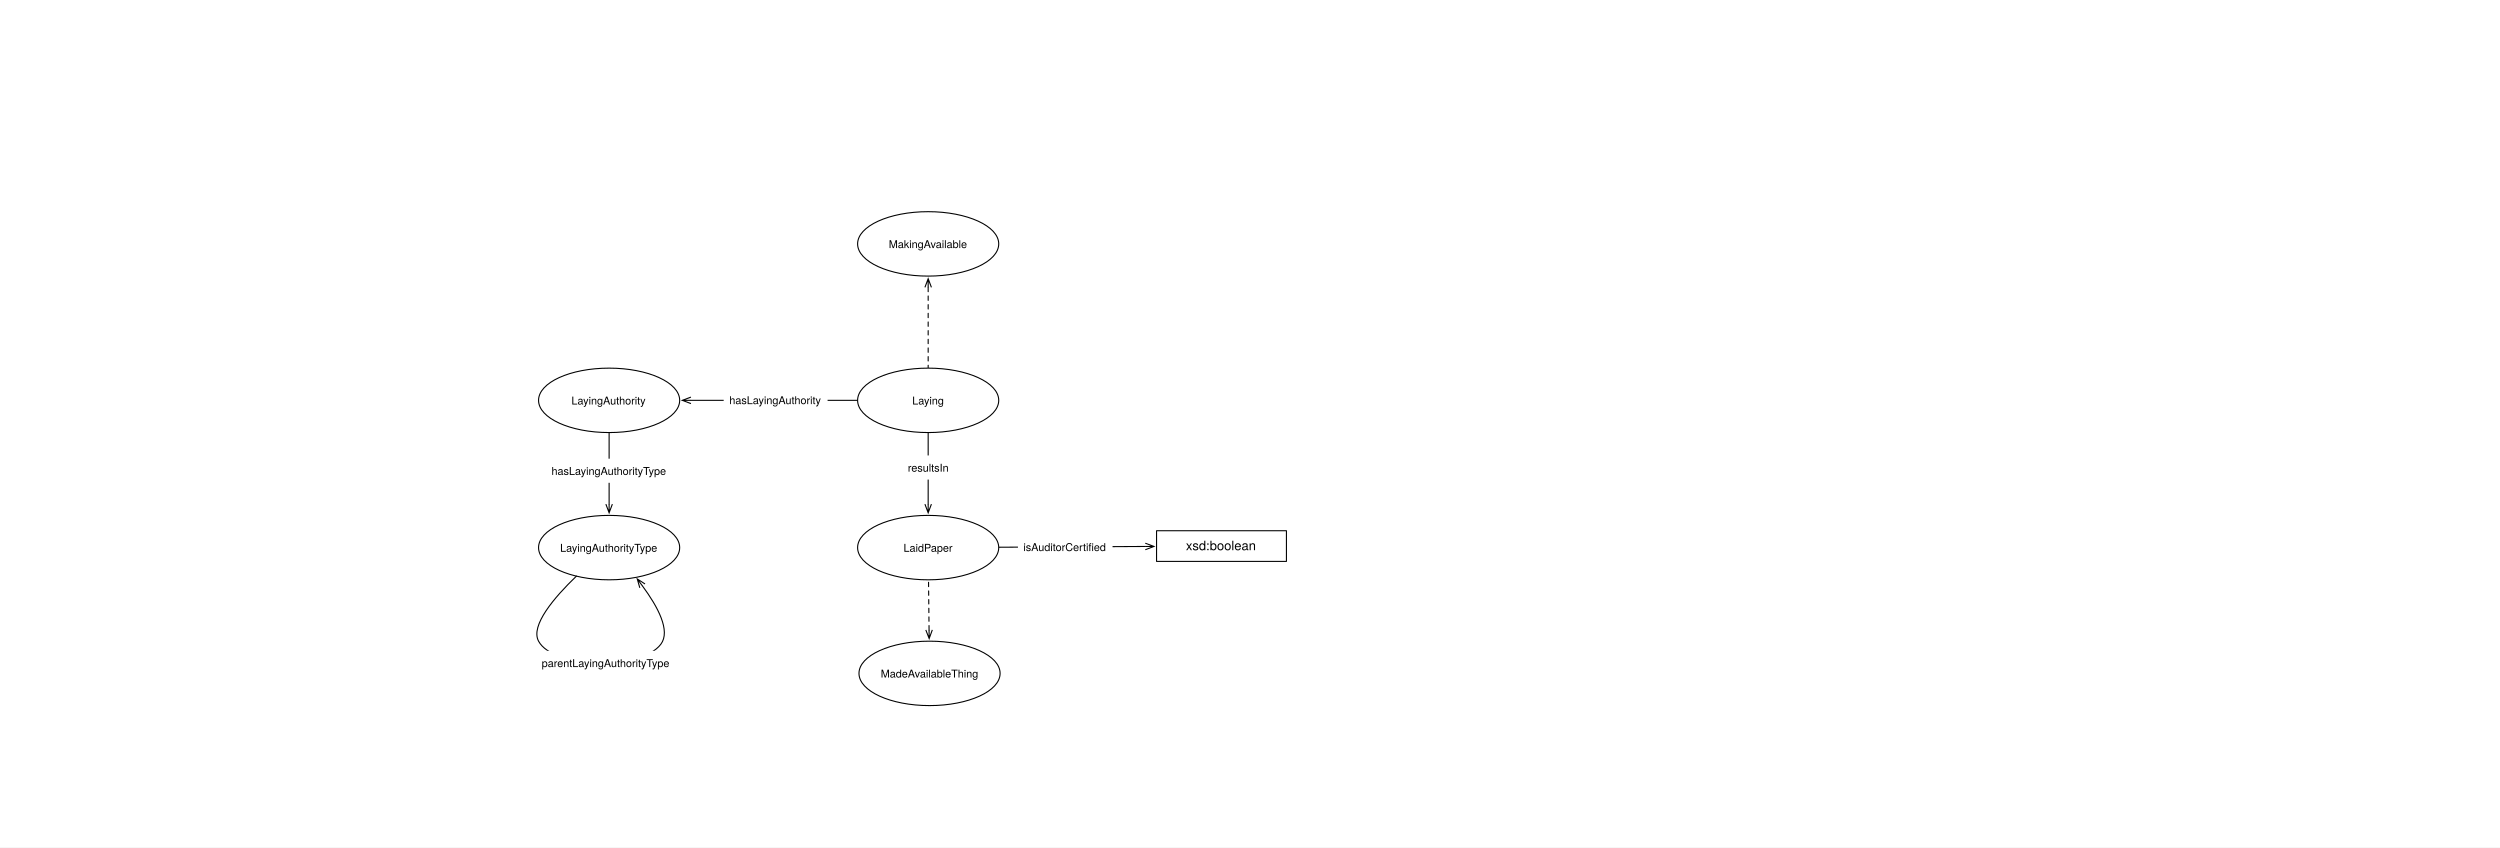
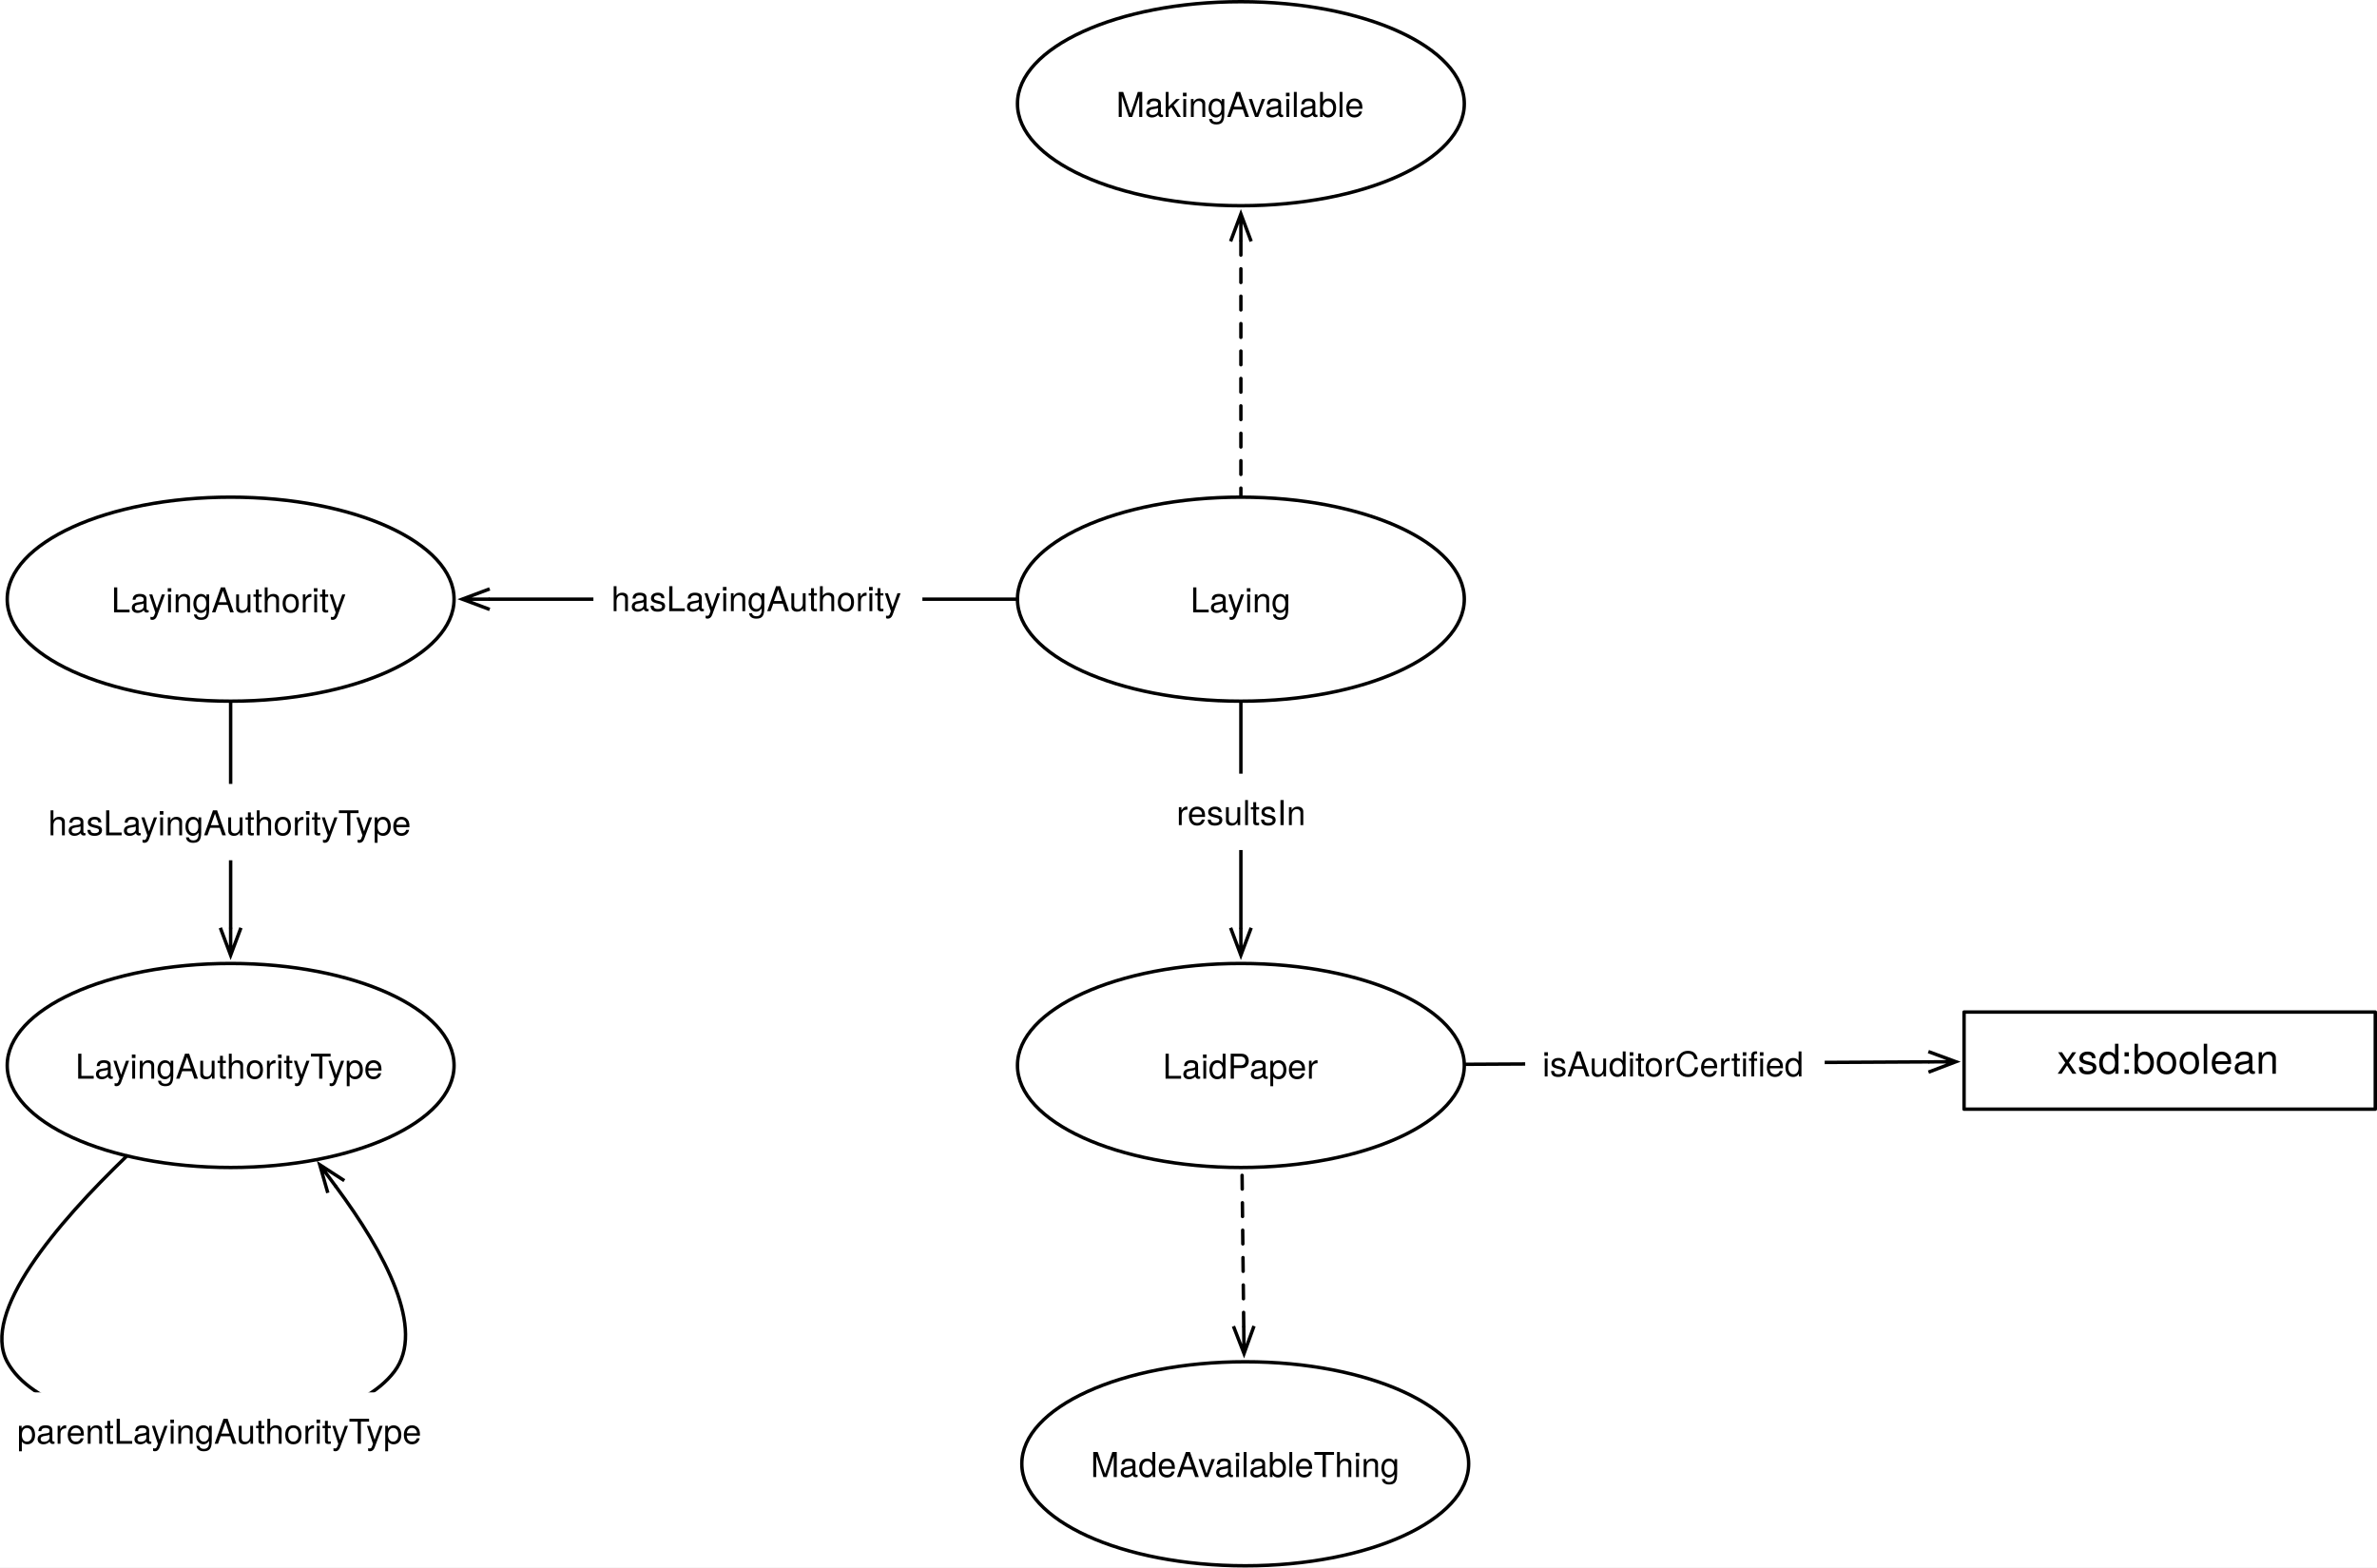
- <svg xmlns="http://www.w3.org/2000/svg" version="1.1" viewBox="0 0 2310 783" width="2310" height="783">
+ <svg xmlns="http://www.w3.org/2000/svg" version="1.1" viewBox="495.521 195.091 693.64 457.378" width="693.64" height="457.378">
  <defs>
    <marker orient="auto" overflow="visible" markerUnits="strokeWidth" id="StickArrow_Marker" stroke-linejoin="miter" stroke-miterlimit="10" viewBox="-1 -4 10 8" markerWidth="10" markerHeight="8" color="black">
      <g>
        <path d="M 8 0 L 0 0 M 0 -3 L 8 0 L 0 3" fill="none" stroke="currentColor" stroke-width="1" />
      </g>
    </marker>
    <marker orient="auto" overflow="visible" markerUnits="strokeWidth" id="StickArrow_Marker_2" stroke-linejoin="miter" stroke-miterlimit="10" viewBox="-9 -4 10 8" markerWidth="10" markerHeight="8" color="black">
      <g>
        <path d="M -8 0 L 0 0 M 0 3 L -8 0 L 0 -3" fill="none" stroke="currentColor" stroke-width="1" />
      </g>
    </marker>
  </defs>
  <g id="Canvas_1" stroke="none" fill-opacity="1" stroke-opacity="1" stroke-dasharray="none" fill="none">
-     <rect fill="white" x="0" y="0" width="2310" height="783" />
+     <rect fill="white" x="495.521" y="195.091" width="693.64" height="457.378" />
    <g id="Canvas_1_Layer_1">
      <g id="Graphic_949">
        <ellipse cx="857.628" cy="505.984" rx="65.197" ry="29.764" fill="white" />
        <ellipse cx="857.628" cy="505.984" rx="65.197" ry="29.764" stroke="black" stroke-linecap="round" stroke-linejoin="round" stroke-width="1" />
        <text transform="translate(810.4707 499.8442)" fill="black">
          <tspan font-family="Helvetica Neue" font-size="10" fill="black" x="24.377" y="10">LaidPaper</tspan>
        </text>
      </g>
      <g id="Line_968">
        <line x1="857.628" y1="400.185" x2="857.628" y2="465.82" marker-end="url(#StickArrow_Marker)" stroke="black" stroke-linecap="round" stroke-linejoin="round" stroke-width="1" />
      </g>
      <g id="Graphic_969">
        <rect x="833.828" y="420.841" width="47.6" height="22.28" fill="white" />
        <text transform="translate(838.8281 425.8407)" fill="black">
          <tspan font-family="Helvetica Neue" font-size="10" fill="black" x="0" y="10">resultsIn</tspan>
        </text>
      </g>
      <g id="Graphic_971">
        <ellipse cx="857.628" cy="369.921" rx="65.197" ry="29.764" fill="white" />
        <ellipse cx="857.628" cy="369.921" rx="65.197" ry="29.764" stroke="black" stroke-linecap="round" stroke-linejoin="round" stroke-width="1" />
        <text transform="translate(810.4707 363.7813)" fill="black">
          <tspan font-family="Helvetica Neue" font-size="10" fill="black" x="32.432" y="10">Laying</tspan>
        </text>
      </g>
      <g id="Graphic_1050">
        <ellipse cx="562.825" cy="369.921" rx="65.197" ry="29.764" fill="white" />
        <ellipse cx="562.825" cy="369.921" rx="65.197" ry="29.764" stroke="black" stroke-linecap="round" stroke-linejoin="round" stroke-width="1" />
        <text transform="translate(515.6675 363.7813)" fill="black">
          <tspan font-family="Helvetica Neue" font-size="10" fill="black" x="12.337" y="10">LayingAuthority</tspan>
        </text>
      </g>
      <g id="Line_1052">
        <line x1="791.931" y1="369.921" x2="638.422" y2="369.921" marker-end="url(#StickArrow_Marker)" stroke="black" stroke-linecap="round" stroke-linejoin="round" stroke-width="1" />
      </g>
      <g id="Graphic_1051">
        <rect x="668.685" y="358.421" width="96" height="23" fill="white" />
        <text transform="translate(673.8996 363.4213)" fill="black">
          <tspan font-family="Helvetica Neue" font-size="10" fill="black" x="0" y="10">hasLayingAuthority</tspan>
        </text>
      </g>
      <g id="Graphic_1053">
        <ellipse cx="562.825" cy="505.984" rx="65.197" ry="29.764" fill="white" />
        <ellipse cx="562.825" cy="505.984" rx="65.197" ry="29.764" stroke="black" stroke-linecap="round" stroke-linejoin="round" stroke-width="1" />
        <text transform="translate(515.6675 499.8442)" fill="black">
          <tspan font-family="Helvetica Neue" font-size="10" fill="black" x="1.872" y="10">LayingAuthorityType</tspan>
        </text>
      </g>
      <g id="Line_1055">
        <line x1="562.825" y1="400.185" x2="562.825" y2="465.82" marker-end="url(#StickArrow_Marker)" stroke="black" stroke-linecap="round" stroke-linejoin="round" stroke-width="1" />
      </g>
      <g id="Graphic_1054">
        <rect x="504.575" y="423.828" width="116.5" height="22.28" fill="white" />
        <text transform="translate(509.575 428.8275)" fill="black">
          <tspan font-family="Helvetica Neue" font-size="10" fill="black" x="0" y="10">hasLayingAuthorityType</tspan>
        </text>
      </g>
      <g id="Graphic_1060">
        <ellipse cx="857.628" cy="225.354" rx="65.197" ry="29.764" fill="white" />
        <ellipse cx="857.628" cy="225.354" rx="65.197" ry="29.764" stroke="black" stroke-linecap="round" stroke-linejoin="round" stroke-width="1" />
        <text transform="translate(810.4707 219.2143)" fill="black">
          <tspan font-family="Helvetica Neue" font-size="10" fill="black" x="10.762" y="10">MakingAvailable</tspan>
        </text>
      </g>
      <g id="Line_1061">
        <line x1="857.628" y1="265.518" x2="857.628" y2="339.657" marker-start="url(#StickArrow_Marker_2)" stroke="black" stroke-linecap="round" stroke-linejoin="round" stroke-dasharray="4.0,4.0" stroke-width="1" />
      </g>
      <g id="Graphic_1062">
        <ellipse cx="858.898" cy="622.205" rx="65.197" ry="29.764" fill="white" />
        <ellipse cx="858.898" cy="622.205" rx="65.197" ry="29.764" stroke="black" stroke-linecap="round" stroke-linejoin="round" stroke-width="1" />
        <text transform="translate(811.7402 616.0647)" fill="black">
          <tspan font-family="Helvetica Neue" font-size="10" fill="black" x="2.057" y="10">MadeAvailableThing</tspan>
        </text>
      </g>
      <g id="Line_1063">
        <line x1="858.459" y1="582.042" x2="857.959" y2="536.248" marker-start="url(#StickArrow_Marker_2)" stroke="black" stroke-linecap="round" stroke-linejoin="round" stroke-dasharray="4.0,4.0" stroke-width="1" />
      </g>
      <g id="Line_1064">
        <path d="M 532.576 532.36 C 512.052 552.095 489.933 578.062 497.628 592.441 C 511.166 617.738 592.139 619.769 610.61 595.276 C 619.856 583.014 607.87 560.652 593.592 541.375" marker-end="url(#StickArrow_Marker)" stroke="black" stroke-linecap="round" stroke-linejoin="round" stroke-width="1" />
      </g>
      <g id="Graphic_1065">
        <rect x="495.521" y="601.37" width="129.1" height="22.28" fill="white" />
        <text transform="translate(500.521 606.3701)" fill="black">
          <tspan font-family="Helvetica Neue" font-size="10" fill="black" x="0" y="10">parentLayingAuthorityType</tspan>
        </text>
      </g>
      <g id="Line_1068">
        <line x1="923.321" y1="505.641" x2="1058.262" y2="504.935" marker-end="url(#StickArrow_Marker)" stroke="black" stroke-linecap="round" stroke-linejoin="round" stroke-width="1" />
      </g>
      <g id="Graphic_1067">
        <rect x="940.59" y="494.182" width="87.4" height="22.28" fill="white" />
        <text transform="translate(945.5895 499.1819)" fill="black">
          <tspan font-family="Helvetica Neue" font-size="10" fill="black" x="7247536e-19" y="10">isAuditorCertified</tspan>
        </text>
      </g>
      <g id="Graphic_1069">
        <rect x="1068.661" y="490.394" width="120" height="28.346" fill="white" />
        <rect x="1068.661" y="490.394" width="120" height="28.346" stroke="black" stroke-linecap="round" stroke-linejoin="round" stroke-width="1" />
        <text transform="translate(1073.661 497.3989)" fill="black">
          <tspan font-family="Helvetica Neue" font-size="12" fill="black" x="22.108" y="11">xsd:boolean</tspan>
        </text>
      </g>
    </g>
  </g>
</svg>
